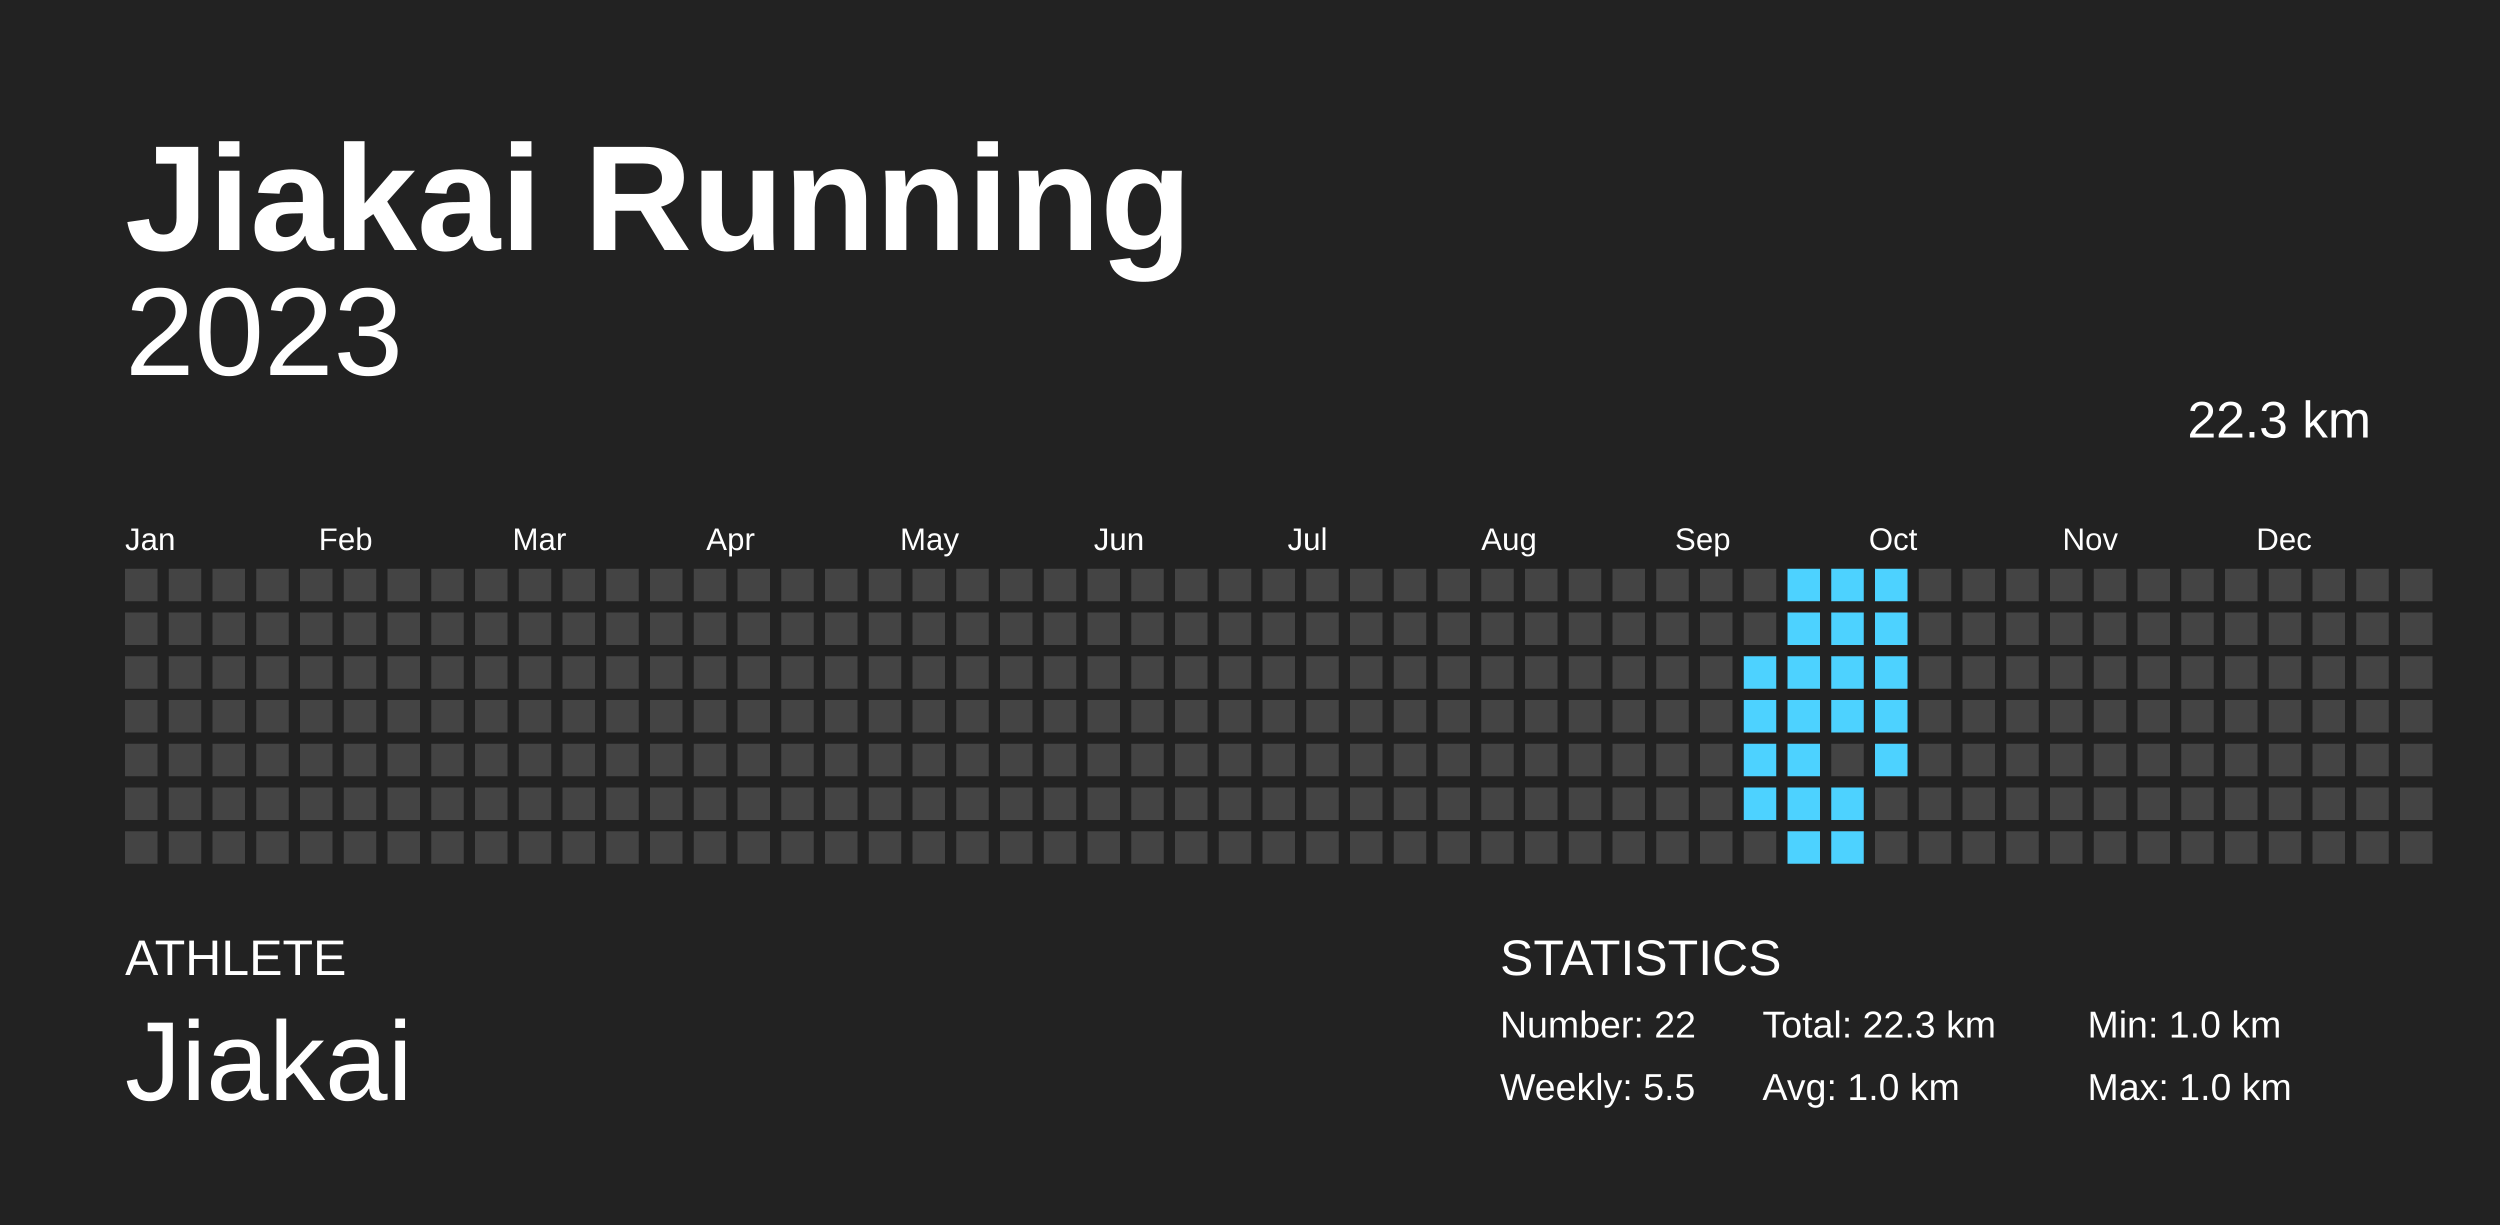
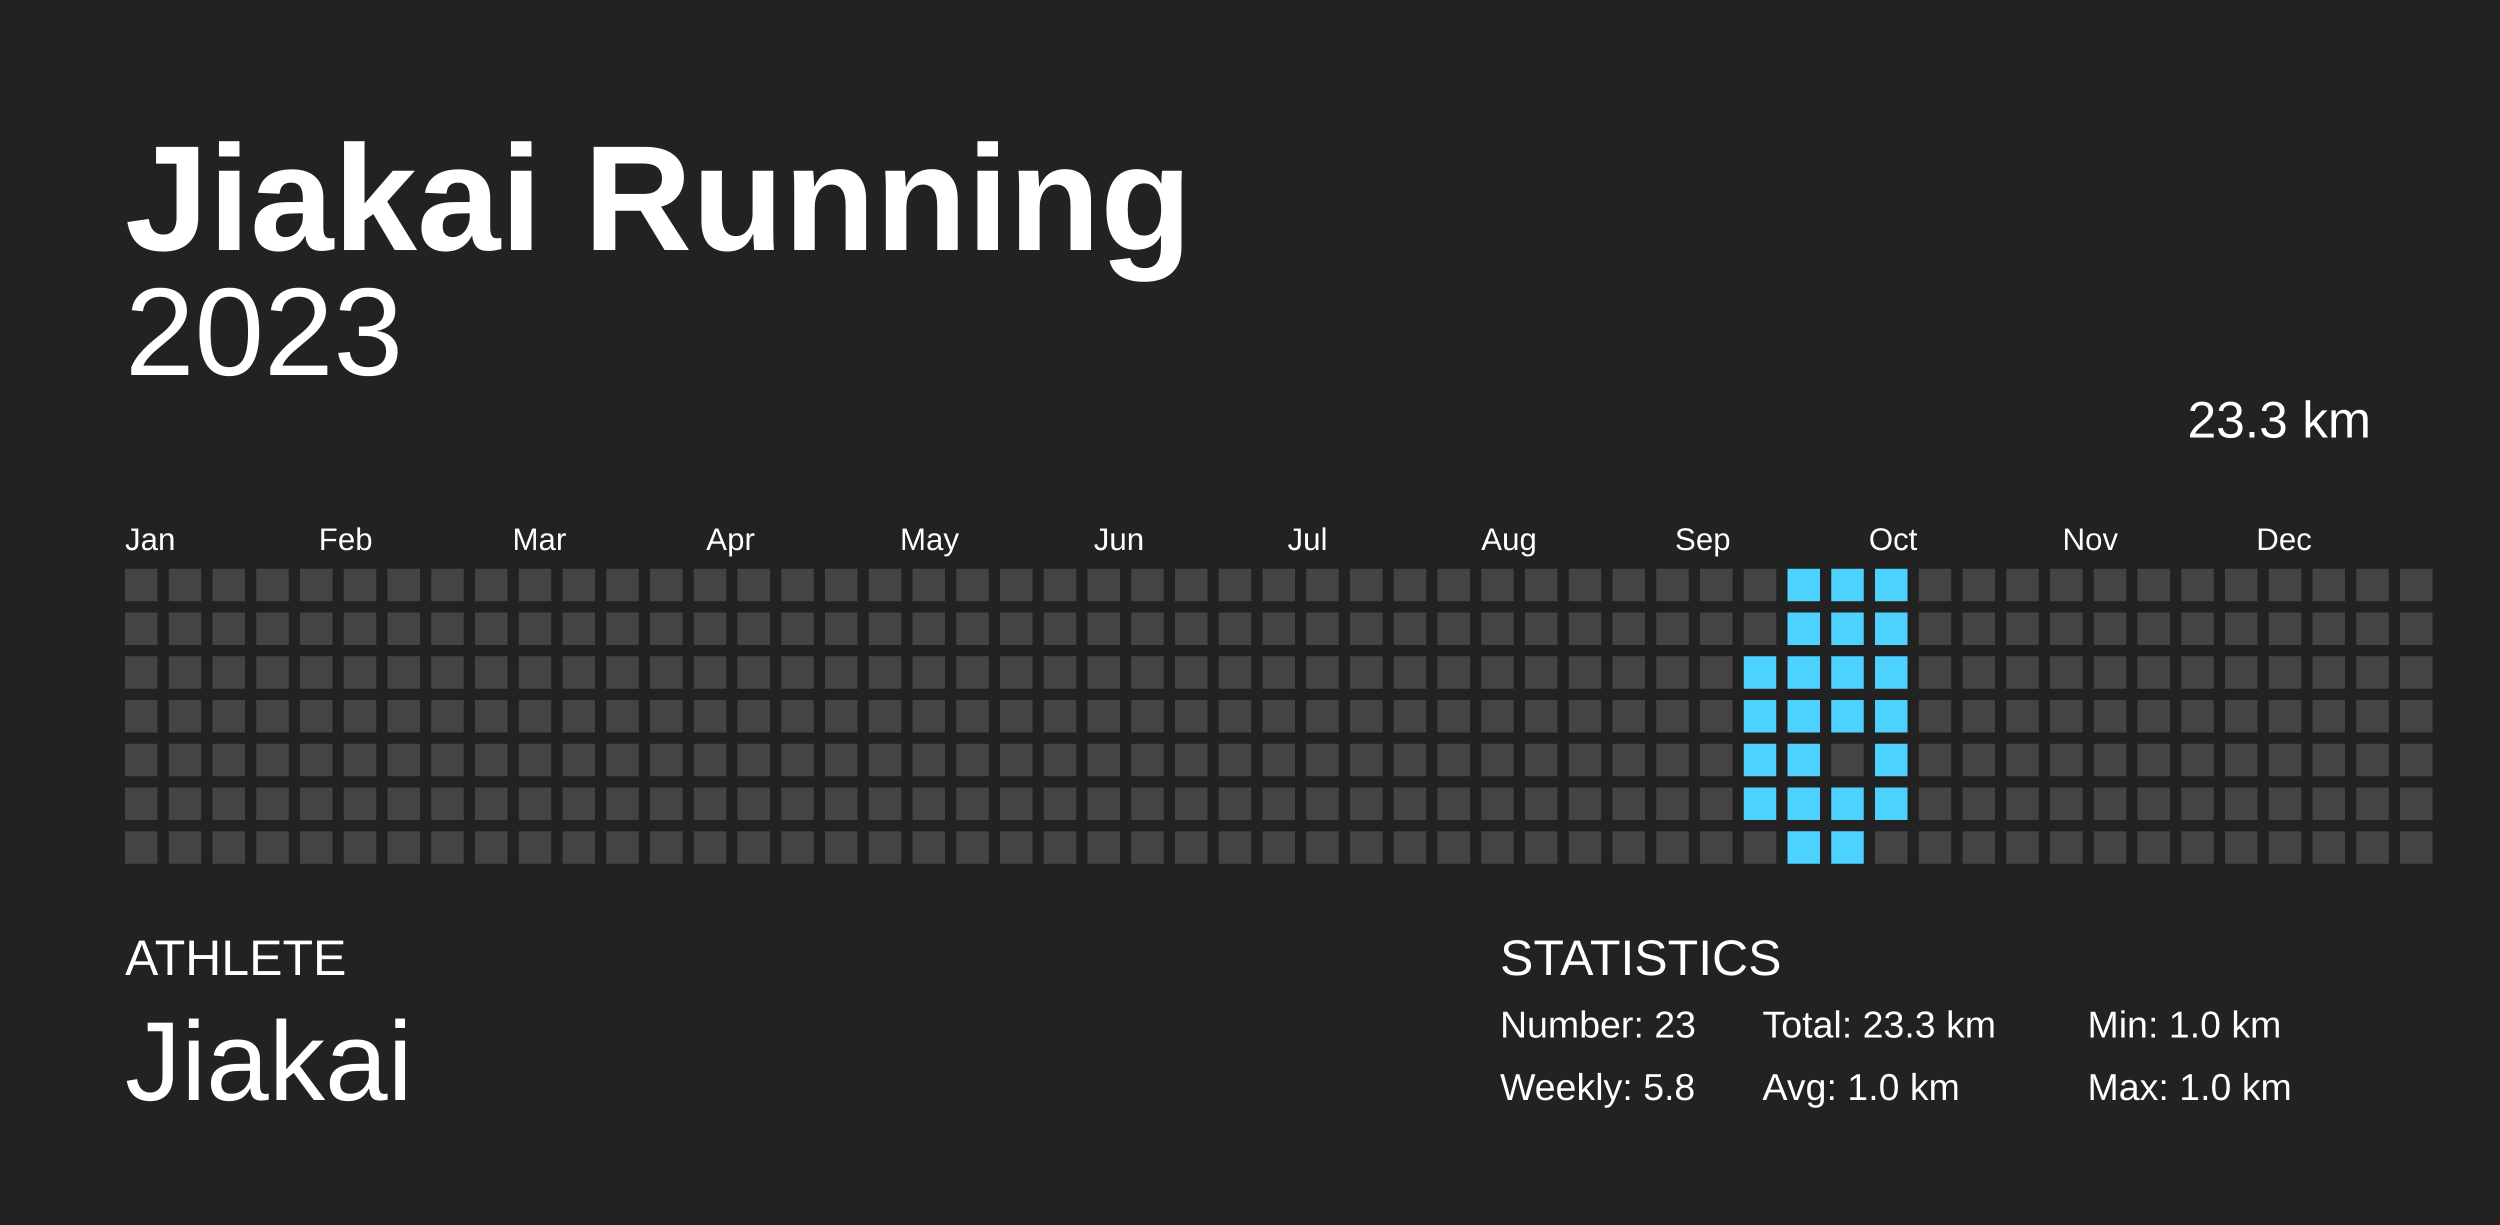
<svg xmlns="http://www.w3.org/2000/svg" baseProfile="full" height="98mm" version="1.1" viewBox="0,0,200,98" width="200mm">
  <defs />
  <rect fill="#222222" height="98" width="200" x="0" y="0" />
  <text fill="#FFFFFF" style="font-size:12px; font-family:Arial; font-weight:bold;" x="10" y="20">Jiakai Running</text>
  <text fill="#FFFFFF" style="font-size:4px; font-family:Arial" x="10" y="78">ATHLETE</text>
  <text fill="#FFFFFF" style="font-size:9px; font-family:Arial" x="10" y="88">Jiakai</text>
  <text fill="#FFFFFF" style="font-size:4px; font-family:Arial" x="120" y="78">STATISTICS</text>
-   <text fill="#FFFFFF" style="font-size:3px; font-family:Arial" x="120" y="83">Number: 22</text>
-   <text fill="#FFFFFF" style="font-size:3px; font-family:Arial" x="120" y="88">Weekly: 5.5</text>
-   <text fill="#FFFFFF" style="font-size:3px; font-family:Arial" x="141" y="83">Total: 22.3 km</text>
+   <text fill="#FFFFFF" style="font-size:3px; font-family:Arial" x="120" y="83">Number: 23</text>
+   <text fill="#FFFFFF" style="font-size:3px; font-family:Arial" x="120" y="88">Weekly: 5.8</text>
+   <text fill="#FFFFFF" style="font-size:3px; font-family:Arial" x="141" y="83">Total: 23.3 km</text>
  <text fill="#FFFFFF" style="font-size:3px; font-family:Arial" x="141" y="88">Avg: 1.0 km</text>
  <text fill="#FFFFFF" style="font-size:3px; font-family:Arial" x="167" y="83">Min: 1.0 km</text>
  <text fill="#FFFFFF" style="font-size:3px; font-family:Arial" x="167" y="88">Max: 1.0 km</text>
  <text alignment-baseline="hanging" fill="#FFFFFF" style="font-size:10.0px; font-family:Arial;" x="10" y="30">2023</text>
-   <text alignment-baseline="hanging" fill="#FFFFFF" style="font-size:4.125px; font-family:Arial;" x="175" y="35">22.3 km</text>
+   <text alignment-baseline="hanging" fill="#FFFFFF" style="font-size:4.125px; font-family:Arial;" x="175" y="35">23.3 km</text>
  <text fill="#FFFFFF" style="font-size:2.5px; font-family:Arial" x="10.0" y="44">Jan</text>
  <text fill="#FFFFFF" style="font-size:2.5px; font-family:Arial" x="25.5" y="44">Feb</text>
  <text fill="#FFFFFF" style="font-size:2.5px; font-family:Arial" x="41.0" y="44">Mar</text>
  <text fill="#FFFFFF" style="font-size:2.5px; font-family:Arial" x="56.5" y="44">Apr</text>
  <text fill="#FFFFFF" style="font-size:2.5px; font-family:Arial" x="72.0" y="44">May</text>
  <text fill="#FFFFFF" style="font-size:2.5px; font-family:Arial" x="87.5" y="44">Jun</text>
  <text fill="#FFFFFF" style="font-size:2.5px; font-family:Arial" x="103.0" y="44">Jul</text>
  <text fill="#FFFFFF" style="font-size:2.5px; font-family:Arial" x="118.5" y="44">Aug</text>
  <text fill="#FFFFFF" style="font-size:2.5px; font-family:Arial" x="134.0" y="44">Sep</text>
  <text fill="#FFFFFF" style="font-size:2.5px; font-family:Arial" x="149.5" y="44">Oct</text>
  <text fill="#FFFFFF" style="font-size:2.5px; font-family:Arial" x="165.0" y="44">Nov</text>
  <text fill="#FFFFFF" style="font-size:2.5px; font-family:Arial" x="180.5" y="44">Dec</text>
  <rect fill="#444444" height="2.6" width="2.6" x="10.0" y="45.5" />
  <rect fill="#444444" height="2.6" width="2.6" x="10.0" y="49.0" />
  <rect fill="#444444" height="2.6" width="2.6" x="10.0" y="52.5" />
  <rect fill="#444444" height="2.6" width="2.6" x="10.0" y="56.0" />
  <rect fill="#444444" height="2.6" width="2.6" x="10.0" y="59.5" />
  <rect fill="#444444" height="2.6" width="2.6" x="10.0" y="63.0" />
  <rect fill="#444444" height="2.6" width="2.6" x="10.0" y="66.5" />
  <rect fill="#444444" height="2.6" width="2.6" x="13.5" y="45.5" />
  <rect fill="#444444" height="2.6" width="2.6" x="13.5" y="49.0" />
  <rect fill="#444444" height="2.6" width="2.6" x="13.5" y="52.5" />
  <rect fill="#444444" height="2.6" width="2.6" x="13.5" y="56.0" />
  <rect fill="#444444" height="2.6" width="2.6" x="13.5" y="59.5" />
  <rect fill="#444444" height="2.6" width="2.6" x="13.5" y="63.0" />
  <rect fill="#444444" height="2.6" width="2.6" x="13.5" y="66.5" />
  <rect fill="#444444" height="2.6" width="2.6" x="17.0" y="45.5" />
  <rect fill="#444444" height="2.6" width="2.6" x="17.0" y="49.0" />
  <rect fill="#444444" height="2.6" width="2.6" x="17.0" y="52.5" />
  <rect fill="#444444" height="2.6" width="2.6" x="17.0" y="56.0" />
  <rect fill="#444444" height="2.6" width="2.6" x="17.0" y="59.5" />
  <rect fill="#444444" height="2.6" width="2.6" x="17.0" y="63.0" />
  <rect fill="#444444" height="2.6" width="2.6" x="17.0" y="66.5" />
  <rect fill="#444444" height="2.6" width="2.6" x="20.5" y="45.5" />
  <rect fill="#444444" height="2.6" width="2.6" x="20.5" y="49.0" />
  <rect fill="#444444" height="2.6" width="2.6" x="20.5" y="52.5" />
  <rect fill="#444444" height="2.6" width="2.6" x="20.5" y="56.0" />
  <rect fill="#444444" height="2.6" width="2.6" x="20.5" y="59.5" />
  <rect fill="#444444" height="2.6" width="2.6" x="20.5" y="63.0" />
  <rect fill="#444444" height="2.6" width="2.6" x="20.5" y="66.5" />
  <rect fill="#444444" height="2.6" width="2.6" x="24.0" y="45.5" />
  <rect fill="#444444" height="2.6" width="2.6" x="24.0" y="49.0" />
  <rect fill="#444444" height="2.6" width="2.6" x="24.0" y="52.5" />
  <rect fill="#444444" height="2.6" width="2.6" x="24.0" y="56.0" />
  <rect fill="#444444" height="2.6" width="2.6" x="24.0" y="59.5" />
  <rect fill="#444444" height="2.6" width="2.6" x="24.0" y="63.0" />
  <rect fill="#444444" height="2.6" width="2.6" x="24.0" y="66.5" />
  <rect fill="#444444" height="2.6" width="2.6" x="27.5" y="45.5" />
  <rect fill="#444444" height="2.6" width="2.6" x="27.5" y="49.0" />
  <rect fill="#444444" height="2.6" width="2.6" x="27.5" y="52.5" />
  <rect fill="#444444" height="2.6" width="2.6" x="27.5" y="56.0" />
  <rect fill="#444444" height="2.6" width="2.6" x="27.5" y="59.5" />
  <rect fill="#444444" height="2.6" width="2.6" x="27.5" y="63.0" />
  <rect fill="#444444" height="2.6" width="2.6" x="27.5" y="66.5" />
  <rect fill="#444444" height="2.6" width="2.6" x="31.0" y="45.5" />
  <rect fill="#444444" height="2.6" width="2.6" x="31.0" y="49.0" />
  <rect fill="#444444" height="2.6" width="2.6" x="31.0" y="52.5" />
  <rect fill="#444444" height="2.6" width="2.6" x="31.0" y="56.0" />
  <rect fill="#444444" height="2.6" width="2.6" x="31.0" y="59.5" />
  <rect fill="#444444" height="2.6" width="2.6" x="31.0" y="63.0" />
  <rect fill="#444444" height="2.6" width="2.6" x="31.0" y="66.5" />
  <rect fill="#444444" height="2.6" width="2.6" x="34.5" y="45.5" />
  <rect fill="#444444" height="2.6" width="2.6" x="34.5" y="49.0" />
  <rect fill="#444444" height="2.6" width="2.6" x="34.5" y="52.5" />
  <rect fill="#444444" height="2.6" width="2.6" x="34.5" y="56.0" />
  <rect fill="#444444" height="2.6" width="2.6" x="34.5" y="59.5" />
  <rect fill="#444444" height="2.6" width="2.6" x="34.5" y="63.0" />
  <rect fill="#444444" height="2.6" width="2.6" x="34.5" y="66.5" />
  <rect fill="#444444" height="2.6" width="2.6" x="38.0" y="45.5" />
  <rect fill="#444444" height="2.6" width="2.6" x="38.0" y="49.0" />
  <rect fill="#444444" height="2.6" width="2.6" x="38.0" y="52.5" />
  <rect fill="#444444" height="2.6" width="2.6" x="38.0" y="56.0" />
  <rect fill="#444444" height="2.6" width="2.6" x="38.0" y="59.5" />
  <rect fill="#444444" height="2.6" width="2.6" x="38.0" y="63.0" />
  <rect fill="#444444" height="2.6" width="2.6" x="38.0" y="66.5" />
  <rect fill="#444444" height="2.6" width="2.6" x="41.5" y="45.5" />
  <rect fill="#444444" height="2.6" width="2.6" x="41.5" y="49.0" />
  <rect fill="#444444" height="2.6" width="2.6" x="41.5" y="52.5" />
  <rect fill="#444444" height="2.6" width="2.6" x="41.5" y="56.0" />
  <rect fill="#444444" height="2.6" width="2.6" x="41.5" y="59.5" />
  <rect fill="#444444" height="2.6" width="2.6" x="41.5" y="63.0" />
  <rect fill="#444444" height="2.6" width="2.6" x="41.5" y="66.5" />
  <rect fill="#444444" height="2.6" width="2.6" x="45.0" y="45.5" />
  <rect fill="#444444" height="2.6" width="2.6" x="45.0" y="49.0" />
  <rect fill="#444444" height="2.6" width="2.6" x="45.0" y="52.5" />
  <rect fill="#444444" height="2.6" width="2.6" x="45.0" y="56.0" />
  <rect fill="#444444" height="2.6" width="2.6" x="45.0" y="59.5" />
  <rect fill="#444444" height="2.6" width="2.6" x="45.0" y="63.0" />
  <rect fill="#444444" height="2.6" width="2.6" x="45.0" y="66.5" />
  <rect fill="#444444" height="2.6" width="2.6" x="48.5" y="45.5" />
  <rect fill="#444444" height="2.6" width="2.6" x="48.5" y="49.0" />
  <rect fill="#444444" height="2.6" width="2.6" x="48.5" y="52.5" />
  <rect fill="#444444" height="2.6" width="2.6" x="48.5" y="56.0" />
  <rect fill="#444444" height="2.6" width="2.6" x="48.5" y="59.5" />
  <rect fill="#444444" height="2.6" width="2.6" x="48.5" y="63.0" />
  <rect fill="#444444" height="2.6" width="2.6" x="48.5" y="66.5" />
  <rect fill="#444444" height="2.6" width="2.6" x="52.0" y="45.5" />
  <rect fill="#444444" height="2.6" width="2.6" x="52.0" y="49.0" />
  <rect fill="#444444" height="2.6" width="2.6" x="52.0" y="52.5" />
  <rect fill="#444444" height="2.6" width="2.6" x="52.0" y="56.0" />
  <rect fill="#444444" height="2.6" width="2.6" x="52.0" y="59.5" />
  <rect fill="#444444" height="2.6" width="2.6" x="52.0" y="63.0" />
  <rect fill="#444444" height="2.6" width="2.6" x="52.0" y="66.5" />
  <rect fill="#444444" height="2.6" width="2.6" x="55.5" y="45.5" />
  <rect fill="#444444" height="2.6" width="2.6" x="55.5" y="49.0" />
  <rect fill="#444444" height="2.6" width="2.6" x="55.5" y="52.5" />
  <rect fill="#444444" height="2.6" width="2.6" x="55.5" y="56.0" />
  <rect fill="#444444" height="2.6" width="2.6" x="55.5" y="59.5" />
  <rect fill="#444444" height="2.6" width="2.6" x="55.5" y="63.0" />
  <rect fill="#444444" height="2.6" width="2.6" x="55.5" y="66.5" />
  <rect fill="#444444" height="2.6" width="2.6" x="59.0" y="45.5" />
  <rect fill="#444444" height="2.6" width="2.6" x="59.0" y="49.0" />
  <rect fill="#444444" height="2.6" width="2.6" x="59.0" y="52.5" />
  <rect fill="#444444" height="2.6" width="2.6" x="59.0" y="56.0" />
  <rect fill="#444444" height="2.6" width="2.6" x="59.0" y="59.5" />
  <rect fill="#444444" height="2.6" width="2.6" x="59.0" y="63.0" />
  <rect fill="#444444" height="2.6" width="2.6" x="59.0" y="66.5" />
  <rect fill="#444444" height="2.6" width="2.6" x="62.5" y="45.5" />
  <rect fill="#444444" height="2.6" width="2.6" x="62.5" y="49.0" />
  <rect fill="#444444" height="2.6" width="2.6" x="62.5" y="52.5" />
  <rect fill="#444444" height="2.6" width="2.6" x="62.5" y="56.0" />
  <rect fill="#444444" height="2.6" width="2.6" x="62.5" y="59.5" />
  <rect fill="#444444" height="2.6" width="2.6" x="62.5" y="63.0" />
  <rect fill="#444444" height="2.6" width="2.6" x="62.5" y="66.5" />
  <rect fill="#444444" height="2.6" width="2.6" x="66.0" y="45.5" />
  <rect fill="#444444" height="2.6" width="2.6" x="66.0" y="49.0" />
  <rect fill="#444444" height="2.6" width="2.6" x="66.0" y="52.5" />
  <rect fill="#444444" height="2.6" width="2.6" x="66.0" y="56.0" />
  <rect fill="#444444" height="2.6" width="2.6" x="66.0" y="59.5" />
  <rect fill="#444444" height="2.6" width="2.6" x="66.0" y="63.0" />
  <rect fill="#444444" height="2.6" width="2.6" x="66.0" y="66.5" />
  <rect fill="#444444" height="2.6" width="2.6" x="69.5" y="45.5" />
  <rect fill="#444444" height="2.6" width="2.6" x="69.5" y="49.0" />
  <rect fill="#444444" height="2.6" width="2.6" x="69.5" y="52.5" />
  <rect fill="#444444" height="2.6" width="2.6" x="69.5" y="56.0" />
  <rect fill="#444444" height="2.6" width="2.6" x="69.5" y="59.5" />
  <rect fill="#444444" height="2.6" width="2.6" x="69.5" y="63.0" />
  <rect fill="#444444" height="2.6" width="2.6" x="69.5" y="66.5" />
  <rect fill="#444444" height="2.6" width="2.6" x="73.0" y="45.5" />
  <rect fill="#444444" height="2.6" width="2.6" x="73.0" y="49.0" />
  <rect fill="#444444" height="2.6" width="2.6" x="73.0" y="52.5" />
  <rect fill="#444444" height="2.6" width="2.6" x="73.0" y="56.0" />
  <rect fill="#444444" height="2.6" width="2.6" x="73.0" y="59.5" />
  <rect fill="#444444" height="2.6" width="2.6" x="73.0" y="63.0" />
  <rect fill="#444444" height="2.6" width="2.6" x="73.0" y="66.5" />
  <rect fill="#444444" height="2.6" width="2.6" x="76.5" y="45.5" />
  <rect fill="#444444" height="2.6" width="2.6" x="76.5" y="49.0" />
  <rect fill="#444444" height="2.6" width="2.6" x="76.5" y="52.5" />
  <rect fill="#444444" height="2.6" width="2.6" x="76.5" y="56.0" />
  <rect fill="#444444" height="2.6" width="2.6" x="76.5" y="59.5" />
  <rect fill="#444444" height="2.6" width="2.6" x="76.5" y="63.0" />
  <rect fill="#444444" height="2.6" width="2.6" x="76.5" y="66.5" />
  <rect fill="#444444" height="2.6" width="2.6" x="80.0" y="45.5" />
  <rect fill="#444444" height="2.6" width="2.6" x="80.0" y="49.0" />
  <rect fill="#444444" height="2.6" width="2.6" x="80.0" y="52.5" />
  <rect fill="#444444" height="2.6" width="2.6" x="80.0" y="56.0" />
  <rect fill="#444444" height="2.6" width="2.6" x="80.0" y="59.5" />
  <rect fill="#444444" height="2.6" width="2.6" x="80.0" y="63.0" />
  <rect fill="#444444" height="2.6" width="2.6" x="80.0" y="66.5" />
  <rect fill="#444444" height="2.6" width="2.6" x="83.5" y="45.5" />
  <rect fill="#444444" height="2.6" width="2.6" x="83.5" y="49.0" />
  <rect fill="#444444" height="2.6" width="2.6" x="83.5" y="52.5" />
  <rect fill="#444444" height="2.6" width="2.6" x="83.5" y="56.0" />
  <rect fill="#444444" height="2.6" width="2.6" x="83.5" y="59.5" />
  <rect fill="#444444" height="2.6" width="2.6" x="83.5" y="63.0" />
  <rect fill="#444444" height="2.6" width="2.6" x="83.5" y="66.5" />
  <rect fill="#444444" height="2.6" width="2.6" x="87.0" y="45.5" />
  <rect fill="#444444" height="2.6" width="2.6" x="87.0" y="49.0" />
  <rect fill="#444444" height="2.6" width="2.6" x="87.0" y="52.5" />
  <rect fill="#444444" height="2.6" width="2.6" x="87.0" y="56.0" />
  <rect fill="#444444" height="2.6" width="2.6" x="87.0" y="59.5" />
  <rect fill="#444444" height="2.6" width="2.6" x="87.0" y="63.0" />
  <rect fill="#444444" height="2.6" width="2.6" x="87.0" y="66.5" />
  <rect fill="#444444" height="2.6" width="2.6" x="90.5" y="45.5" />
  <rect fill="#444444" height="2.6" width="2.6" x="90.5" y="49.0" />
  <rect fill="#444444" height="2.6" width="2.6" x="90.5" y="52.5" />
  <rect fill="#444444" height="2.6" width="2.6" x="90.5" y="56.0" />
  <rect fill="#444444" height="2.6" width="2.6" x="90.5" y="59.5" />
  <rect fill="#444444" height="2.6" width="2.6" x="90.5" y="63.0" />
  <rect fill="#444444" height="2.6" width="2.6" x="90.5" y="66.5" />
  <rect fill="#444444" height="2.6" width="2.6" x="94.0" y="45.5" />
  <rect fill="#444444" height="2.6" width="2.6" x="94.0" y="49.0" />
  <rect fill="#444444" height="2.6" width="2.6" x="94.0" y="52.5" />
  <rect fill="#444444" height="2.6" width="2.6" x="94.0" y="56.0" />
  <rect fill="#444444" height="2.6" width="2.6" x="94.0" y="59.5" />
  <rect fill="#444444" height="2.6" width="2.6" x="94.0" y="63.0" />
  <rect fill="#444444" height="2.6" width="2.6" x="94.0" y="66.5" />
  <rect fill="#444444" height="2.6" width="2.6" x="97.5" y="45.5" />
  <rect fill="#444444" height="2.6" width="2.6" x="97.5" y="49.0" />
  <rect fill="#444444" height="2.6" width="2.6" x="97.5" y="52.5" />
  <rect fill="#444444" height="2.6" width="2.6" x="97.5" y="56.0" />
  <rect fill="#444444" height="2.6" width="2.6" x="97.5" y="59.5" />
  <rect fill="#444444" height="2.6" width="2.6" x="97.5" y="63.0" />
  <rect fill="#444444" height="2.6" width="2.6" x="97.5" y="66.5" />
  <rect fill="#444444" height="2.6" width="2.6" x="101.0" y="45.5" />
  <rect fill="#444444" height="2.6" width="2.6" x="101.0" y="49.0" />
  <rect fill="#444444" height="2.6" width="2.6" x="101.0" y="52.5" />
  <rect fill="#444444" height="2.6" width="2.6" x="101.0" y="56.0" />
  <rect fill="#444444" height="2.6" width="2.6" x="101.0" y="59.5" />
  <rect fill="#444444" height="2.6" width="2.6" x="101.0" y="63.0" />
  <rect fill="#444444" height="2.6" width="2.6" x="101.0" y="66.5" />
  <rect fill="#444444" height="2.6" width="2.6" x="104.5" y="45.5" />
  <rect fill="#444444" height="2.6" width="2.6" x="104.5" y="49.0" />
  <rect fill="#444444" height="2.6" width="2.6" x="104.5" y="52.5" />
  <rect fill="#444444" height="2.6" width="2.6" x="104.5" y="56.0" />
  <rect fill="#444444" height="2.6" width="2.6" x="104.5" y="59.5" />
  <rect fill="#444444" height="2.6" width="2.6" x="104.5" y="63.0" />
  <rect fill="#444444" height="2.6" width="2.6" x="104.5" y="66.5" />
  <rect fill="#444444" height="2.6" width="2.6" x="108.0" y="45.5" />
  <rect fill="#444444" height="2.6" width="2.6" x="108.0" y="49.0" />
  <rect fill="#444444" height="2.6" width="2.6" x="108.0" y="52.5" />
  <rect fill="#444444" height="2.6" width="2.6" x="108.0" y="56.0" />
  <rect fill="#444444" height="2.6" width="2.6" x="108.0" y="59.5" />
  <rect fill="#444444" height="2.6" width="2.6" x="108.0" y="63.0" />
  <rect fill="#444444" height="2.6" width="2.6" x="108.0" y="66.5" />
  <rect fill="#444444" height="2.6" width="2.6" x="111.5" y="45.5" />
  <rect fill="#444444" height="2.6" width="2.6" x="111.5" y="49.0" />
  <rect fill="#444444" height="2.6" width="2.6" x="111.5" y="52.5" />
  <rect fill="#444444" height="2.6" width="2.6" x="111.5" y="56.0" />
  <rect fill="#444444" height="2.6" width="2.6" x="111.5" y="59.5" />
  <rect fill="#444444" height="2.6" width="2.6" x="111.5" y="63.0" />
  <rect fill="#444444" height="2.6" width="2.6" x="111.5" y="66.5" />
  <rect fill="#444444" height="2.6" width="2.6" x="115.0" y="45.5" />
  <rect fill="#444444" height="2.6" width="2.6" x="115.0" y="49.0" />
  <rect fill="#444444" height="2.6" width="2.6" x="115.0" y="52.5" />
  <rect fill="#444444" height="2.6" width="2.6" x="115.0" y="56.0" />
  <rect fill="#444444" height="2.6" width="2.6" x="115.0" y="59.5" />
  <rect fill="#444444" height="2.6" width="2.6" x="115.0" y="63.0" />
  <rect fill="#444444" height="2.6" width="2.6" x="115.0" y="66.5" />
  <rect fill="#444444" height="2.6" width="2.6" x="118.5" y="45.5" />
  <rect fill="#444444" height="2.6" width="2.6" x="118.5" y="49.0" />
  <rect fill="#444444" height="2.6" width="2.6" x="118.5" y="52.5" />
  <rect fill="#444444" height="2.6" width="2.6" x="118.5" y="56.0" />
  <rect fill="#444444" height="2.6" width="2.6" x="118.5" y="59.5" />
  <rect fill="#444444" height="2.6" width="2.6" x="118.5" y="63.0" />
  <rect fill="#444444" height="2.6" width="2.6" x="118.5" y="66.5" />
  <rect fill="#444444" height="2.6" width="2.6" x="122.0" y="45.5" />
  <rect fill="#444444" height="2.6" width="2.6" x="122.0" y="49.0" />
  <rect fill="#444444" height="2.6" width="2.6" x="122.0" y="52.5" />
  <rect fill="#444444" height="2.6" width="2.6" x="122.0" y="56.0" />
  <rect fill="#444444" height="2.6" width="2.6" x="122.0" y="59.5" />
  <rect fill="#444444" height="2.6" width="2.6" x="122.0" y="63.0" />
  <rect fill="#444444" height="2.6" width="2.6" x="122.0" y="66.5" />
  <rect fill="#444444" height="2.6" width="2.6" x="125.5" y="45.5" />
  <rect fill="#444444" height="2.6" width="2.6" x="125.5" y="49.0" />
  <rect fill="#444444" height="2.6" width="2.6" x="125.5" y="52.5" />
  <rect fill="#444444" height="2.6" width="2.6" x="125.5" y="56.0" />
  <rect fill="#444444" height="2.6" width="2.6" x="125.5" y="59.5" />
  <rect fill="#444444" height="2.6" width="2.6" x="125.5" y="63.0" />
  <rect fill="#444444" height="2.6" width="2.6" x="125.5" y="66.5" />
  <rect fill="#444444" height="2.6" width="2.6" x="129.0" y="45.5" />
  <rect fill="#444444" height="2.6" width="2.6" x="129.0" y="49.0" />
  <rect fill="#444444" height="2.6" width="2.6" x="129.0" y="52.5" />
  <rect fill="#444444" height="2.6" width="2.6" x="129.0" y="56.0" />
  <rect fill="#444444" height="2.6" width="2.6" x="129.0" y="59.5" />
  <rect fill="#444444" height="2.6" width="2.6" x="129.0" y="63.0" />
  <rect fill="#444444" height="2.6" width="2.6" x="129.0" y="66.5" />
  <rect fill="#444444" height="2.6" width="2.6" x="132.5" y="45.5" />
  <rect fill="#444444" height="2.6" width="2.6" x="132.5" y="49.0" />
  <rect fill="#444444" height="2.6" width="2.6" x="132.5" y="52.5" />
  <rect fill="#444444" height="2.6" width="2.6" x="132.5" y="56.0" />
  <rect fill="#444444" height="2.6" width="2.6" x="132.5" y="59.5" />
  <rect fill="#444444" height="2.6" width="2.6" x="132.5" y="63.0" />
  <rect fill="#444444" height="2.6" width="2.6" x="132.5" y="66.5" />
  <rect fill="#444444" height="2.6" width="2.6" x="136.0" y="45.5" />
  <rect fill="#444444" height="2.6" width="2.6" x="136.0" y="49.0" />
  <rect fill="#444444" height="2.6" width="2.6" x="136.0" y="52.5" />
  <rect fill="#444444" height="2.6" width="2.6" x="136.0" y="56.0" />
  <rect fill="#444444" height="2.6" width="2.6" x="136.0" y="59.5" />
  <rect fill="#444444" height="2.6" width="2.6" x="136.0" y="63.0" />
  <rect fill="#444444" height="2.6" width="2.6" x="136.0" y="66.5" />
  <rect fill="#444444" height="2.6" width="2.6" x="139.5" y="45.5" />
  <rect fill="#444444" height="2.6" width="2.6" x="139.5" y="49.0" />
  <rect fill="#4dd2ff" height="2.6" width="2.6" x="139.5" y="52.5" />
  <rect fill="#4dd2ff" height="2.6" width="2.6" x="139.5" y="56.0" />
  <rect fill="#4dd2ff" height="2.6" width="2.6" x="139.5" y="59.5" />
  <rect fill="#4dd2ff" height="2.6" width="2.6" x="139.5" y="63.0" />
  <rect fill="#444444" height="2.6" width="2.6" x="139.5" y="66.5" />
  <rect fill="#4dd2ff" height="2.6" width="2.6" x="143.0" y="45.5" />
  <rect fill="#4dd2ff" height="2.6" width="2.6" x="143.0" y="49.0" />
  <rect fill="#4dd2ff" height="2.6" width="2.6" x="143.0" y="52.5" />
  <rect fill="#4dd2ff" height="2.6" width="2.6" x="143.0" y="56.0" />
  <rect fill="#4dd2ff" height="2.6" width="2.6" x="143.0" y="59.5" />
  <rect fill="#4dd2ff" height="2.6" width="2.6" x="143.0" y="63.0" />
  <rect fill="#4dd2ff" height="2.6" width="2.6" x="143.0" y="66.5" />
  <rect fill="#4dd2ff" height="2.6" width="2.6" x="146.5" y="45.5" />
  <rect fill="#4dd2ff" height="2.6" width="2.6" x="146.5" y="49.0" />
  <rect fill="#4dd2ff" height="2.6" width="2.6" x="146.5" y="52.5" />
  <rect fill="#4dd2ff" height="2.6" width="2.6" x="146.5" y="56.0" />
  <rect fill="#444444" height="2.6" width="2.6" x="146.5" y="59.5" />
  <rect fill="#4dd2ff" height="2.6" width="2.6" x="146.5" y="63.0" />
  <rect fill="#4dd2ff" height="2.6" width="2.6" x="146.5" y="66.5" />
  <rect fill="#4dd2ff" height="2.6" width="2.6" x="150.0" y="45.5" />
  <rect fill="#4dd2ff" height="2.6" width="2.6" x="150.0" y="49.0" />
  <rect fill="#4dd2ff" height="2.6" width="2.6" x="150.0" y="52.5" />
  <rect fill="#4dd2ff" height="2.6" width="2.6" x="150.0" y="56.0" />
  <rect fill="#4dd2ff" height="2.6" width="2.6" x="150.0" y="59.5" />
-   <rect fill="#444444" height="2.6" width="2.6" x="150.0" y="63.0" />
+   <rect fill="#4dd2ff" height="2.6" width="2.6" x="150.0" y="63.0" />
  <rect fill="#444444" height="2.6" width="2.6" x="150.0" y="66.5" />
  <rect fill="#444444" height="2.6" width="2.6" x="153.5" y="45.5" />
  <rect fill="#444444" height="2.6" width="2.6" x="153.5" y="49.0" />
  <rect fill="#444444" height="2.6" width="2.6" x="153.5" y="52.5" />
  <rect fill="#444444" height="2.6" width="2.6" x="153.5" y="56.0" />
  <rect fill="#444444" height="2.6" width="2.6" x="153.5" y="59.5" />
  <rect fill="#444444" height="2.6" width="2.6" x="153.5" y="63.0" />
  <rect fill="#444444" height="2.6" width="2.6" x="153.5" y="66.5" />
  <rect fill="#444444" height="2.6" width="2.6" x="157.0" y="45.5" />
  <rect fill="#444444" height="2.6" width="2.6" x="157.0" y="49.0" />
  <rect fill="#444444" height="2.6" width="2.6" x="157.0" y="52.5" />
  <rect fill="#444444" height="2.6" width="2.6" x="157.0" y="56.0" />
  <rect fill="#444444" height="2.6" width="2.6" x="157.0" y="59.5" />
  <rect fill="#444444" height="2.6" width="2.6" x="157.0" y="63.0" />
  <rect fill="#444444" height="2.6" width="2.6" x="157.0" y="66.5" />
  <rect fill="#444444" height="2.6" width="2.6" x="160.5" y="45.5" />
  <rect fill="#444444" height="2.6" width="2.6" x="160.5" y="49.0" />
  <rect fill="#444444" height="2.6" width="2.6" x="160.5" y="52.5" />
  <rect fill="#444444" height="2.6" width="2.6" x="160.5" y="56.0" />
  <rect fill="#444444" height="2.6" width="2.6" x="160.5" y="59.5" />
  <rect fill="#444444" height="2.6" width="2.6" x="160.5" y="63.0" />
  <rect fill="#444444" height="2.6" width="2.6" x="160.5" y="66.5" />
  <rect fill="#444444" height="2.6" width="2.6" x="164.0" y="45.5" />
  <rect fill="#444444" height="2.6" width="2.6" x="164.0" y="49.0" />
  <rect fill="#444444" height="2.6" width="2.6" x="164.0" y="52.5" />
  <rect fill="#444444" height="2.6" width="2.6" x="164.0" y="56.0" />
  <rect fill="#444444" height="2.6" width="2.6" x="164.0" y="59.5" />
  <rect fill="#444444" height="2.6" width="2.6" x="164.0" y="63.0" />
  <rect fill="#444444" height="2.6" width="2.6" x="164.0" y="66.5" />
  <rect fill="#444444" height="2.6" width="2.6" x="167.5" y="45.5" />
  <rect fill="#444444" height="2.6" width="2.6" x="167.5" y="49.0" />
  <rect fill="#444444" height="2.6" width="2.6" x="167.5" y="52.5" />
  <rect fill="#444444" height="2.6" width="2.6" x="167.5" y="56.0" />
  <rect fill="#444444" height="2.6" width="2.6" x="167.5" y="59.5" />
  <rect fill="#444444" height="2.6" width="2.6" x="167.5" y="63.0" />
  <rect fill="#444444" height="2.6" width="2.6" x="167.5" y="66.5" />
  <rect fill="#444444" height="2.6" width="2.6" x="171.0" y="45.5" />
  <rect fill="#444444" height="2.6" width="2.6" x="171.0" y="49.0" />
  <rect fill="#444444" height="2.6" width="2.6" x="171.0" y="52.5" />
  <rect fill="#444444" height="2.6" width="2.6" x="171.0" y="56.0" />
  <rect fill="#444444" height="2.6" width="2.6" x="171.0" y="59.5" />
  <rect fill="#444444" height="2.6" width="2.6" x="171.0" y="63.0" />
  <rect fill="#444444" height="2.6" width="2.6" x="171.0" y="66.5" />
  <rect fill="#444444" height="2.6" width="2.6" x="174.5" y="45.5" />
  <rect fill="#444444" height="2.6" width="2.6" x="174.5" y="49.0" />
  <rect fill="#444444" height="2.6" width="2.6" x="174.5" y="52.5" />
  <rect fill="#444444" height="2.6" width="2.6" x="174.5" y="56.0" />
  <rect fill="#444444" height="2.6" width="2.6" x="174.5" y="59.5" />
  <rect fill="#444444" height="2.6" width="2.6" x="174.5" y="63.0" />
  <rect fill="#444444" height="2.6" width="2.6" x="174.5" y="66.5" />
  <rect fill="#444444" height="2.6" width="2.6" x="178.0" y="45.5" />
  <rect fill="#444444" height="2.6" width="2.6" x="178.0" y="49.0" />
  <rect fill="#444444" height="2.6" width="2.6" x="178.0" y="52.5" />
  <rect fill="#444444" height="2.6" width="2.6" x="178.0" y="56.0" />
  <rect fill="#444444" height="2.6" width="2.6" x="178.0" y="59.5" />
  <rect fill="#444444" height="2.6" width="2.6" x="178.0" y="63.0" />
  <rect fill="#444444" height="2.6" width="2.6" x="178.0" y="66.5" />
  <rect fill="#444444" height="2.6" width="2.6" x="181.5" y="45.5" />
  <rect fill="#444444" height="2.6" width="2.6" x="181.5" y="49.0" />
  <rect fill="#444444" height="2.6" width="2.6" x="181.5" y="52.5" />
  <rect fill="#444444" height="2.6" width="2.6" x="181.5" y="56.0" />
  <rect fill="#444444" height="2.6" width="2.6" x="181.5" y="59.5" />
  <rect fill="#444444" height="2.6" width="2.6" x="181.5" y="63.0" />
  <rect fill="#444444" height="2.6" width="2.6" x="181.5" y="66.5" />
  <rect fill="#444444" height="2.6" width="2.6" x="185.0" y="45.5" />
  <rect fill="#444444" height="2.6" width="2.6" x="185.0" y="49.0" />
  <rect fill="#444444" height="2.6" width="2.6" x="185.0" y="52.5" />
  <rect fill="#444444" height="2.6" width="2.6" x="185.0" y="56.0" />
  <rect fill="#444444" height="2.6" width="2.6" x="185.0" y="59.5" />
  <rect fill="#444444" height="2.6" width="2.6" x="185.0" y="63.0" />
  <rect fill="#444444" height="2.6" width="2.6" x="185.0" y="66.5" />
  <rect fill="#444444" height="2.6" width="2.6" x="188.5" y="45.5" />
  <rect fill="#444444" height="2.6" width="2.6" x="188.5" y="49.0" />
  <rect fill="#444444" height="2.6" width="2.6" x="188.5" y="52.5" />
  <rect fill="#444444" height="2.6" width="2.6" x="188.5" y="56.0" />
  <rect fill="#444444" height="2.6" width="2.6" x="188.5" y="59.5" />
  <rect fill="#444444" height="2.6" width="2.6" x="188.5" y="63.0" />
  <rect fill="#444444" height="2.6" width="2.6" x="188.5" y="66.5" />
  <rect fill="#444444" height="2.6" width="2.6" x="192.0" y="45.5" />
  <rect fill="#444444" height="2.6" width="2.6" x="192.0" y="49.0" />
  <rect fill="#444444" height="2.6" width="2.6" x="192.0" y="52.5" />
  <rect fill="#444444" height="2.6" width="2.6" x="192.0" y="56.0" />
  <rect fill="#444444" height="2.6" width="2.6" x="192.0" y="59.5" />
  <rect fill="#444444" height="2.6" width="2.6" x="192.0" y="63.0" />
  <rect fill="#444444" height="2.6" width="2.6" x="192.0" y="66.5" />
</svg>
